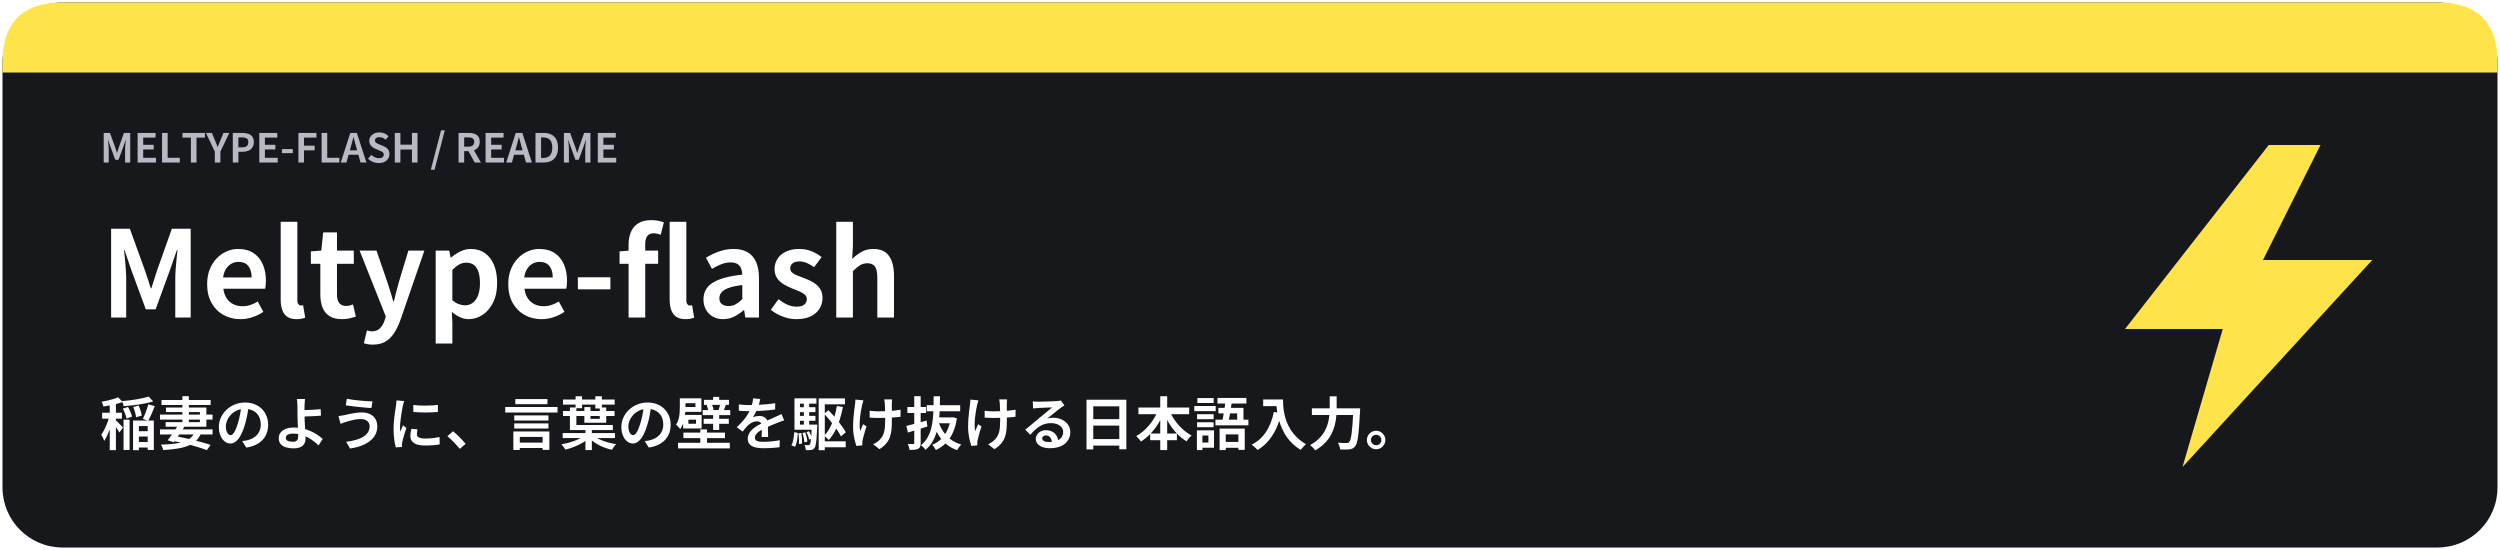
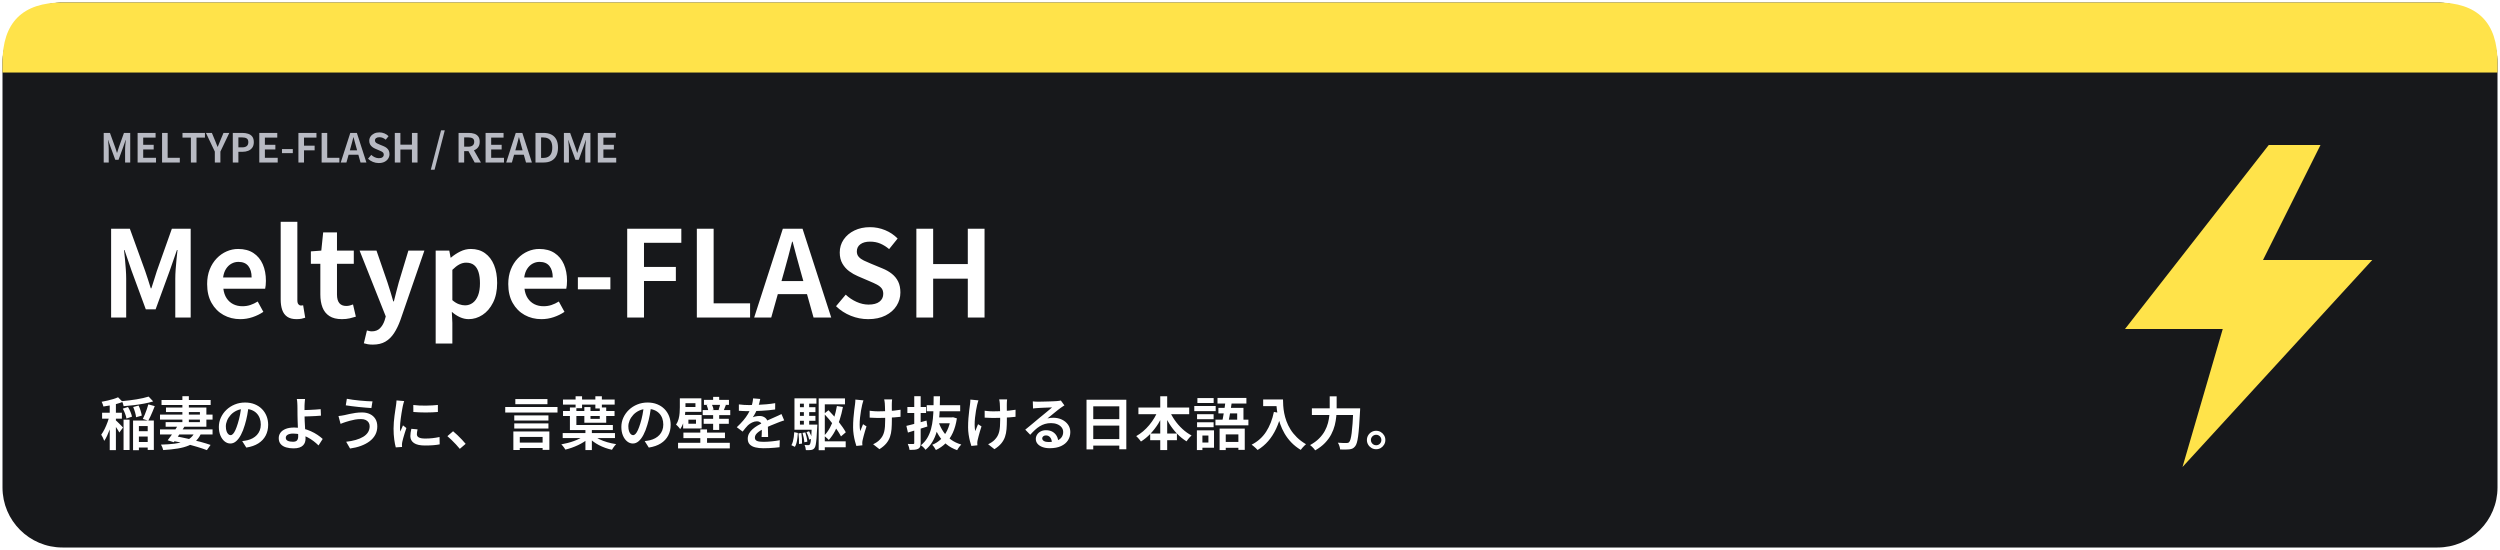
- <svg xmlns="http://www.w3.org/2000/svg" width="1000" height="220" viewBox="0 0 1000 220" role="img" aria-label="Meltype-flash — 稲妻のように、言葉の壁を駆け抜ける日本語入力。">
+ <svg xmlns="http://www.w3.org/2000/svg" width="1000" height="220" viewBox="0 0 1000 220" role="img" aria-label="Meltype-FLASH — 稲妻のように、言葉の壁を駆け抜ける日本語入力。">
  <rect width="100%" height="100%" fill="#fff" />
  <rect x="1" y="1" width="998" height="218" rx="24" fill="#17181b" />
  <path d="M25 1H975Q999 1 999 25V29H1V25Q1 1 25 1Z" fill="#ffe34a" />
  <path fill="#b8bac3" d="M41.482 65.0V53.164H43.98L46.031 58.826Q46.224 59.373 46.406 59.956Q46.588 60.539 46.77 61.114H46.846Q47.04 60.539 47.217 59.956Q47.395 59.373 47.572 58.826L49.581 53.164H52.091V65.0H50.038V59.833Q50.038 59.276 50.086 58.6Q50.135 57.923 50.203 57.236Q50.271 56.55 50.334 56.004H50.258L49.292 58.773L47.415 63.913H46.107L44.214 58.773L43.267 56.004H43.203Q43.27 56.55 43.332 57.236Q43.394 57.923 43.443 58.6Q43.492 59.276 43.492 59.833V65.0ZM55.043 65.0V53.164H62.234V55.037H57.282V57.91H61.473V59.795H57.282V63.115H62.41V65.0ZM64.824 65.0V53.164H67.063V63.115H71.923V65.0ZM76.357 65.0V55.037H72.996V53.164H81.978V55.037H78.605V65.0ZM85.93 65.0V60.638L82.373 53.164H84.753L85.978 56.119Q86.24 56.782 86.492 57.415Q86.743 58.049 87.026 58.735H87.09Q87.372 58.049 87.636 57.415Q87.901 56.782 88.165 56.119L89.395 53.164H91.727L88.158 60.638V65.0ZM93.115 65.0V53.164H96.924Q98.24 53.164 99.278 53.51Q100.317 53.857 100.921 54.661Q101.525 55.465 101.525 56.854Q101.525 58.182 100.923 59.04Q100.321 59.898 99.293 60.312Q98.265 60.727 96.988 60.727H95.354V65.0ZM95.354 58.946H96.826Q98.091 58.946 98.71 58.426Q99.33 57.905 99.33 56.854Q99.33 55.786 98.677 55.371Q98.024 54.956 96.751 54.956H95.354ZM103.715 65.0V53.164H110.906V55.037H105.954V57.91H110.145V59.795H105.954V63.115H111.082V65.0ZM112.788 61.24V59.636H117.122V61.24ZM119.364 65.0V53.164H126.581V55.037H121.603V58.261H125.852V60.13H121.603V65.0ZM128.65 65.0V53.164H130.889V63.115H135.749V65.0ZM136.296 65.0 140.115 53.164H142.743L146.566 65.0H144.209L142.466 58.771Q142.191 57.831 141.935 56.838Q141.679 55.846 141.417 54.885H141.353Q141.114 55.857 140.85 56.844Q140.586 57.831 140.322 58.771L138.57 65.0ZM138.61 61.881V60.14H144.212V61.881ZM151.497 65.22Q150.298 65.22 149.18 64.77Q148.061 64.32 147.208 63.494L148.501 61.953Q149.129 62.55 149.938 62.915Q150.747 63.279 151.544 63.279Q152.506 63.279 153.006 62.887Q153.505 62.495 153.505 61.848Q153.505 61.377 153.272 61.093Q153.04 60.808 152.636 60.599Q152.231 60.39 151.697 60.169L150.107 59.485Q149.518 59.238 148.966 58.832Q148.414 58.427 148.059 57.811Q147.704 57.195 147.704 56.336Q147.704 55.372 148.223 54.608Q148.742 53.845 149.654 53.4Q150.566 52.956 151.742 52.956Q152.787 52.956 153.751 53.352Q154.716 53.748 155.421 54.471L154.287 55.88Q153.722 55.406 153.11 55.145Q152.499 54.884 151.742 54.884Q150.932 54.884 150.457 55.233Q149.982 55.581 149.982 56.19Q149.982 56.632 150.243 56.92Q150.504 57.208 150.926 57.408Q151.348 57.608 151.84 57.812L153.408 58.461Q154.122 58.749 154.658 59.177Q155.195 59.605 155.493 60.208Q155.79 60.811 155.79 61.672Q155.79 62.633 155.279 63.439Q154.767 64.246 153.806 64.733Q152.845 65.22 151.497 65.22ZM157.92 65.0V53.164H160.159V57.875H164.778V53.164H167.01V65.0H164.778V59.818H160.159V65.0ZM172.326 67.897 176.429 52.128H177.913L173.825 67.897ZM183.426 65.0V53.164H187.478Q188.722 53.164 189.719 53.491Q190.716 53.818 191.299 54.596Q191.883 55.374 191.883 56.712Q191.883 58.003 191.299 58.835Q190.716 59.666 189.719 60.061Q188.722 60.456 187.478 60.456H185.666V65.0ZM185.666 58.68H187.258Q188.44 58.68 189.064 58.182Q189.688 57.685 189.688 56.712Q189.688 55.724 189.064 55.34Q188.44 54.956 187.258 54.956H185.666ZM189.863 65.0 187.062 59.874 188.651 58.499 192.372 65.0ZM194.231 65.0V53.164H201.422V55.037H196.47V57.91H200.661V59.795H196.47V63.115H201.598V65.0ZM202.486 65.0 206.305 53.164H208.932L212.756 65.0H210.399L208.656 58.771Q208.381 57.831 208.125 56.838Q207.868 55.846 207.606 54.885H207.542Q207.304 55.857 207.039 56.844Q206.775 57.831 206.512 58.771L204.76 65.0ZM204.8 61.881V60.14H210.401V61.881ZM214.193 65.0V53.164H217.393Q219.212 53.164 220.509 53.808Q221.806 54.453 222.503 55.749Q223.2 57.045 223.2 59.032Q223.2 61.004 222.509 62.336Q221.818 63.667 220.544 64.334Q219.27 65.0 217.513 65.0ZM216.433 63.184H217.243Q218.392 63.184 219.216 62.752Q220.039 62.319 220.472 61.395Q220.906 60.471 220.906 59.032Q220.906 57.578 220.472 56.684Q220.039 55.79 219.216 55.379Q218.392 54.968 217.243 54.968H216.433ZM225.558 65.0V53.164H228.057L230.107 58.826Q230.301 59.373 230.483 59.956Q230.665 60.539 230.847 61.114H230.923Q231.116 60.539 231.294 59.956Q231.471 59.373 231.649 58.826L233.658 53.164H236.168V65.0H234.114V59.833Q234.114 59.276 234.163 58.6Q234.211 57.923 234.279 57.236Q234.348 56.55 234.41 56.004H234.334L233.369 58.773L231.492 63.913H230.183L228.29 58.773L227.343 56.004H227.279Q227.346 56.55 227.409 57.236Q227.471 57.923 227.52 58.6Q227.568 59.276 227.568 59.833V65.0ZM239.119 65.0V53.164H246.311V55.037H241.359V57.91H245.549V59.795H241.359V63.115H246.487V65.0Z" />
-   <path fill="#fff" d="M44.445 127.0V91.491H51.94L58.092 108.478Q58.673 110.119 59.219 111.868Q59.765 113.616 60.311 115.341H60.538Q61.119 113.616 61.652 111.868Q62.184 110.119 62.717 108.478L68.744 91.491H76.274V127.0H70.113V111.5Q70.113 109.829 70.259 107.8Q70.404 105.77 70.609 103.709Q70.814 101.649 71.001 100.013H70.774L67.877 108.32L62.246 123.738H58.32L52.641 108.32L49.8 100.013H49.608Q49.809 101.649 49.996 103.709Q50.183 105.77 50.329 107.8Q50.475 109.829 50.475 111.5V127.0ZM96.128 127.659Q92.403 127.659 89.398 125.988Q86.392 124.317 84.623 121.173Q82.854 118.03 82.854 113.624Q82.854 110.364 83.882 107.777Q84.909 105.19 86.678 103.351Q88.447 101.512 90.669 100.548Q92.891 99.584 95.247 99.584Q98.906 99.584 101.372 101.206Q103.839 102.828 105.102 105.705Q106.365 108.582 106.365 112.326Q106.365 113.267 106.278 114.11Q106.191 114.953 106.06 115.481H89.342Q89.62 117.749 90.653 119.304Q91.685 120.858 93.302 121.674Q94.918 122.49 96.989 122.49Q98.662 122.49 100.133 122.005Q101.605 121.521 103.079 120.604L105.344 124.737Q103.417 126.053 101.032 126.856Q98.647 127.659 96.128 127.659ZM89.237 110.974H100.648Q100.648 108.1 99.341 106.426Q98.033 104.752 95.351 104.752Q93.896 104.752 92.606 105.454Q91.317 106.156 90.421 107.531Q89.525 108.906 89.237 110.974ZM118.623 127.659Q116.276 127.659 114.882 126.69Q113.488 125.721 112.88 123.944Q112.273 122.166 112.273 119.783V88.714H118.942V120.071Q118.942 121.257 119.387 121.734Q119.832 122.212 120.312 122.212Q120.525 122.212 120.717 122.188Q120.909 122.164 121.258 122.116L122.082 127.084Q121.502 127.306 120.657 127.482Q119.812 127.659 118.623 127.659ZM136.77 127.659Q133.652 127.659 131.747 126.416Q129.842 125.174 128.99 122.961Q128.138 120.748 128.138 117.809V105.515H124.349V100.552L128.521 100.242L129.269 92.955H134.794V100.242H141.517V105.515H134.794V117.806Q134.794 120.114 135.732 121.25Q136.67 122.386 138.514 122.386Q139.2 122.386 139.938 122.198Q140.676 122.01 141.208 121.779L142.341 126.664Q141.272 127.013 139.879 127.336Q138.486 127.659 136.77 127.659ZM149.136 137.842Q147.99 137.842 147.144 137.698Q146.298 137.554 145.539 137.314L146.772 132.18Q147.156 132.268 147.662 132.405Q148.168 132.543 148.675 132.543Q150.762 132.543 151.976 131.32Q153.19 130.098 153.829 128.223L154.305 126.567L143.841 100.242H150.599L154.999 112.996Q155.623 114.802 156.175 116.715Q156.728 118.629 157.309 120.552H157.549Q157.999 118.663 158.501 116.75Q159.003 114.837 159.496 112.996L163.351 100.242H169.755L160.163 128.012Q159.051 131.093 157.599 133.296Q156.147 135.498 154.128 136.67Q152.109 137.842 149.136 137.842ZM174.271 137.411V100.242H179.713L180.245 103.054H180.375Q182.073 101.601 184.114 100.592Q186.155 99.584 188.333 99.584Q191.649 99.584 194.01 101.279Q196.37 102.974 197.613 106.01Q198.857 109.047 198.857 113.192Q198.857 117.777 197.227 121.023Q195.597 124.269 193.001 125.964Q190.405 127.659 187.451 127.659Q185.709 127.659 184.002 126.888Q182.295 126.118 180.732 124.734L180.941 129.138V137.411ZM186.029 122.142Q187.707 122.142 189.064 121.163Q190.422 120.184 191.204 118.214Q191.986 116.243 191.986 113.296Q191.986 110.672 191.407 108.834Q190.828 106.997 189.624 106.031Q188.42 105.065 186.449 105.065Q185.051 105.065 183.726 105.776Q182.401 106.486 180.941 107.937V120.057Q182.292 121.233 183.608 121.687Q184.923 122.142 186.029 122.142ZM216.576 127.659Q212.851 127.659 209.846 125.988Q206.84 124.317 205.071 121.173Q203.303 118.03 203.303 113.624Q203.303 110.364 204.33 107.777Q205.357 105.19 207.126 103.351Q208.895 101.512 211.117 100.548Q213.339 99.584 215.695 99.584Q219.354 99.584 221.82 101.206Q224.287 102.828 225.55 105.705Q226.813 108.582 226.813 112.326Q226.813 113.267 226.726 114.11Q226.639 114.953 226.508 115.481H209.79Q210.068 117.749 211.101 119.304Q212.133 120.858 213.75 121.674Q215.366 122.49 217.437 122.49Q219.11 122.49 220.581 122.005Q222.053 121.521 223.527 120.604L225.792 124.737Q223.865 126.053 221.48 126.856Q219.095 127.659 216.576 127.659ZM209.685 110.974H221.096Q221.096 108.1 219.789 106.426Q218.481 104.752 215.799 104.752Q214.344 104.752 213.054 105.454Q211.765 106.156 210.869 107.531Q209.973 108.906 209.685 110.974ZM231.15 115.721V110.909H244.153V115.721ZM251.436 127.0V97.787Q251.436 95.013 252.358 92.813Q253.28 90.614 255.279 89.334Q257.278 88.055 260.528 88.055Q262.075 88.055 263.353 88.323Q264.63 88.592 265.542 88.941L264.283 93.944Q262.921 93.315 261.42 93.315Q259.817 93.315 258.955 94.359Q258.092 95.404 258.092 97.679V127.0ZM247.827 105.515V100.552L251.819 100.242H263.257V105.515ZM274.21 127.659Q271.862 127.659 270.469 126.69Q269.075 125.721 268.467 123.944Q267.859 122.166 267.859 119.783V88.714H274.529V120.071Q274.529 121.257 274.974 121.734Q275.418 122.212 275.898 122.212Q276.112 122.212 276.304 122.188Q276.496 122.164 276.845 122.116L277.668 127.084Q277.089 127.306 276.244 127.482Q275.399 127.659 274.21 127.659ZM289.269 127.659Q286.918 127.659 285.14 126.643Q283.362 125.627 282.371 123.837Q281.381 122.046 281.381 119.751Q281.381 115.457 285.086 113.099Q288.792 110.741 296.918 109.851Q296.875 108.483 296.437 107.374Q295.998 106.265 294.985 105.613Q293.971 104.961 292.236 104.961Q290.314 104.961 288.467 105.704Q286.62 106.446 284.781 107.546L282.385 103.091Q283.932 102.132 285.683 101.347Q287.434 100.562 289.39 100.073Q291.347 99.584 293.446 99.584Q296.839 99.584 299.083 100.921Q301.326 102.258 302.457 104.853Q303.588 107.448 303.588 111.258V127.0H298.146L297.662 124.092H297.449Q295.703 125.607 293.653 126.633Q291.604 127.659 289.269 127.659ZM291.431 122.421Q292.991 122.421 294.281 121.706Q295.571 120.992 296.918 119.68V114.018Q293.5 114.42 291.478 115.17Q289.456 115.919 288.603 116.94Q287.751 117.96 287.751 119.25Q287.751 120.926 288.787 121.673Q289.823 122.421 291.431 122.421ZM318.483 127.659Q315.79 127.659 313.055 126.609Q310.32 125.56 308.327 123.924L311.38 119.679Q313.173 121.058 314.936 121.861Q316.699 122.664 318.648 122.664Q320.737 122.664 321.736 121.811Q322.735 120.958 322.735 119.633Q322.735 118.58 321.915 117.858Q321.094 117.137 319.786 116.574Q318.479 116.01 317.061 115.482Q315.349 114.797 313.682 113.842Q312.015 112.887 310.919 111.386Q309.823 109.886 309.823 107.656Q309.823 105.288 311.031 103.47Q312.239 101.651 314.45 100.617Q316.661 99.584 319.671 99.584Q322.53 99.584 324.785 100.565Q327.04 101.546 328.662 102.837L325.636 106.882Q324.214 105.852 322.791 105.215Q321.369 104.578 319.853 104.578Q317.916 104.578 317.002 105.359Q316.089 106.14 316.089 107.351Q316.089 108.352 316.824 109.005Q317.56 109.659 318.806 110.15Q320.052 110.642 321.471 111.183Q322.833 111.689 324.164 112.324Q325.495 112.959 326.591 113.879Q327.687 114.8 328.344 116.093Q329.001 117.387 329.001 119.259Q329.001 121.583 327.797 123.504Q326.593 125.426 324.265 126.542Q321.936 127.659 318.483 127.659ZM334.499 127.0V88.714H341.169V98.484L340.856 103.57Q342.489 101.993 344.542 100.788Q346.595 99.584 349.34 99.584Q353.645 99.584 355.622 102.395Q357.598 105.206 357.598 110.276V127.0H350.928V111.107Q350.928 107.906 349.982 106.607Q349.036 105.309 346.955 105.309Q345.264 105.309 343.999 106.104Q342.734 106.9 341.169 108.456V127.0Z" />
+   <path fill="#fff" d="M44.445 127.0V91.491H51.94L58.092 108.478Q58.673 110.119 59.219 111.868Q59.765 113.616 60.311 115.341H60.538Q61.119 113.616 61.652 111.868Q62.184 110.119 62.717 108.478L68.744 91.491H76.274V127.0H70.113V111.5Q70.113 109.829 70.259 107.8Q70.404 105.77 70.609 103.709Q70.814 101.649 71.001 100.013H70.774L67.877 108.32L62.246 123.738H58.32L52.641 108.32L49.8 100.013H49.608Q49.809 101.649 49.996 103.709Q50.183 105.77 50.329 107.8Q50.475 109.829 50.475 111.5V127.0ZM96.128 127.659Q92.403 127.659 89.398 125.988Q86.392 124.317 84.623 121.173Q82.854 118.03 82.854 113.624Q82.854 110.364 83.882 107.777Q84.909 105.19 86.678 103.351Q88.447 101.512 90.669 100.548Q92.891 99.584 95.247 99.584Q98.906 99.584 101.372 101.206Q103.839 102.828 105.102 105.705Q106.365 108.582 106.365 112.326Q106.365 113.267 106.278 114.11Q106.191 114.953 106.06 115.481H89.342Q89.62 117.749 90.653 119.304Q91.685 120.858 93.302 121.674Q94.918 122.49 96.989 122.49Q98.662 122.49 100.133 122.005Q101.605 121.521 103.079 120.604L105.344 124.737Q103.417 126.053 101.032 126.856Q98.647 127.659 96.128 127.659ZM89.237 110.974H100.648Q100.648 108.1 99.341 106.426Q98.033 104.752 95.351 104.752Q93.896 104.752 92.606 105.454Q91.317 106.156 90.421 107.531Q89.525 108.906 89.237 110.974ZM118.623 127.659Q116.276 127.659 114.882 126.69Q113.488 125.721 112.88 123.944Q112.273 122.166 112.273 119.783V88.714H118.942V120.071Q118.942 121.257 119.387 121.734Q119.832 122.212 120.312 122.212Q120.525 122.212 120.717 122.188Q120.909 122.164 121.258 122.116L122.082 127.084Q121.502 127.306 120.657 127.482Q119.812 127.659 118.623 127.659ZM136.77 127.659Q133.652 127.659 131.747 126.416Q129.842 125.174 128.99 122.961Q128.138 120.748 128.138 117.809V105.515H124.349V100.552L128.521 100.242L129.269 92.955H134.794V100.242H141.517V105.515H134.794V117.806Q134.794 120.114 135.732 121.25Q136.67 122.386 138.514 122.386Q139.2 122.386 139.938 122.198Q140.676 122.01 141.208 121.779L142.341 126.664Q141.272 127.013 139.879 127.336Q138.486 127.659 136.77 127.659ZM149.136 137.842Q147.99 137.842 147.144 137.698Q146.298 137.554 145.539 137.314L146.772 132.18Q147.156 132.268 147.662 132.405Q148.168 132.543 148.675 132.543Q150.762 132.543 151.976 131.32Q153.19 130.098 153.829 128.223L154.305 126.567L143.841 100.242H150.599L154.999 112.996Q155.623 114.802 156.175 116.715Q156.728 118.629 157.309 120.552H157.549Q157.999 118.663 158.501 116.75Q159.003 114.837 159.496 112.996L163.351 100.242H169.755L160.163 128.012Q159.051 131.093 157.599 133.296Q156.147 135.498 154.128 136.67Q152.109 137.842 149.136 137.842ZM174.271 137.411V100.242H179.713L180.245 103.054H180.375Q182.073 101.601 184.114 100.592Q186.155 99.584 188.333 99.584Q191.649 99.584 194.01 101.279Q196.37 102.974 197.613 106.01Q198.857 109.047 198.857 113.192Q198.857 117.777 197.227 121.023Q195.597 124.269 193.001 125.964Q190.405 127.659 187.451 127.659Q185.709 127.659 184.002 126.888Q182.295 126.118 180.732 124.734L180.941 129.138V137.411ZM186.029 122.142Q187.707 122.142 189.064 121.163Q190.422 120.184 191.204 118.214Q191.986 116.243 191.986 113.296Q191.986 110.672 191.407 108.834Q190.828 106.997 189.624 106.031Q188.42 105.065 186.449 105.065Q185.051 105.065 183.726 105.776Q182.401 106.486 180.941 107.937V120.057Q182.292 121.233 183.608 121.687Q184.923 122.142 186.029 122.142ZM216.576 127.659Q212.851 127.659 209.846 125.988Q206.84 124.317 205.071 121.173Q203.303 118.03 203.303 113.624Q203.303 110.364 204.33 107.777Q205.357 105.19 207.126 103.351Q208.895 101.512 211.117 100.548Q213.339 99.584 215.695 99.584Q219.354 99.584 221.82 101.206Q224.287 102.828 225.55 105.705Q226.813 108.582 226.813 112.326Q226.813 113.267 226.726 114.11Q226.639 114.953 226.508 115.481H209.79Q210.068 117.749 211.101 119.304Q212.133 120.858 213.75 121.674Q215.366 122.49 217.437 122.49Q219.11 122.49 220.581 122.005Q222.053 121.521 223.527 120.604L225.792 124.737Q223.865 126.053 221.48 126.856Q219.095 127.659 216.576 127.659ZM209.685 110.974H221.096Q221.096 108.1 219.789 106.426Q218.481 104.752 215.799 104.752Q214.344 104.752 213.054 105.454Q211.765 106.156 210.869 107.531Q209.973 108.906 209.685 110.974ZM231.15 115.721V110.909H244.153V115.721ZM250.879 127.0V91.491H272.531V97.112H257.597V106.784H270.343V112.391H257.597V127.0ZM278.736 127.0V91.491H285.454V121.344H300.034V127.0ZM301.674 127.0 313.132 91.491H321.015L332.485 127.0H325.415L320.185 108.312Q319.36 105.492 318.591 102.515Q317.823 99.537 317.037 96.656H316.845Q316.128 99.572 315.336 102.532Q314.543 105.492 313.752 108.312L308.496 127.0ZM308.616 117.644V112.419H325.421V117.644ZM347.278 127.659Q343.681 127.659 340.325 126.31Q336.969 124.961 334.409 122.483L338.289 117.86Q340.174 119.65 342.601 120.744Q345.028 121.837 347.417 121.837Q350.305 121.837 351.803 120.661Q353.301 119.484 353.301 117.543Q353.301 116.13 352.604 115.278Q351.907 114.425 350.694 113.798Q349.48 113.171 347.878 112.508L343.107 110.456Q341.34 109.714 339.684 108.497Q338.028 107.28 336.963 105.433Q335.898 103.586 335.898 101.007Q335.898 98.115 337.455 95.825Q339.012 93.536 341.749 92.201Q344.485 90.867 348.013 90.867Q351.147 90.867 354.04 92.056Q356.934 93.245 359.049 95.412L355.648 99.64Q353.951 98.217 352.117 97.435Q350.284 96.653 348.013 96.653Q345.583 96.653 344.158 97.698Q342.734 98.744 342.734 100.571Q342.734 101.896 343.515 102.759Q344.297 103.623 345.563 104.223Q346.829 104.824 348.307 105.435L353.009 107.382Q355.151 108.246 356.761 109.531Q358.372 110.816 359.265 112.624Q360.157 114.432 360.157 117.016Q360.157 119.9 358.622 122.318Q357.087 124.737 354.204 126.198Q351.321 127.659 347.278 127.659ZM366.545 127.0V91.491H373.263V105.624H387.121V91.491H393.818V127.0H387.121V111.454H373.263V127.0Z" />
  <path fill="#fff" d="M49.424 167.879H51.825V179.998H49.424ZM54.416 172.485H60.067V174.626H54.416ZM54.516 176.787H60.167V179.011H54.516ZM59.453 158.633 61.283 160.567Q59.647 161.067 57.654 161.439Q55.662 161.811 53.554 162.067Q51.447 162.322 49.456 162.469Q49.4 162.054 49.194 161.459Q48.988 160.864 48.786 160.466Q50.208 160.332 51.689 160.152Q53.169 159.972 54.589 159.741Q56.009 159.51 57.249 159.224Q58.489 158.939 59.453 158.633ZM49.122 163.45 51.204 162.793Q51.752 163.677 52.191 164.76Q52.63 165.843 52.804 166.659L50.58 167.412Q50.463 166.59 50.046 165.474Q49.63 164.358 49.122 163.45ZM53.279 162.806 55.441 162.211Q55.901 163.148 56.246 164.274Q56.591 165.399 56.722 166.238L54.431 166.899Q54.356 166.061 54.025 164.91Q53.693 163.759 53.279 162.806ZM59.333 161.743 61.901 162.449Q61.502 163.481 61.06 164.546Q60.618 165.61 60.17 166.57Q59.723 167.53 59.304 168.268L57.134 167.579Q57.53 166.791 57.939 165.786Q58.349 164.781 58.721 163.719Q59.092 162.657 59.333 161.743ZM53.223 168.204H61.533V179.968H59.082V170.428H55.558V180.083H53.223ZM43.89 160.637H46.358V180.046H43.89ZM40.842 165.103H48.753V167.471H40.842ZM43.874 166.066 45.387 166.678Q45.104 167.884 44.717 169.222Q44.33 170.56 43.848 171.872Q43.366 173.184 42.824 174.337Q42.283 175.49 41.697 176.349Q41.522 175.783 41.156 175.075Q40.789 174.367 40.491 173.875Q41.194 172.932 41.853 171.593Q42.512 170.255 43.042 168.789Q43.572 167.324 43.874 166.066ZM47.22 158.908 49.078 160.758Q47.987 161.199 46.676 161.556Q45.365 161.912 44.009 162.171Q42.654 162.431 41.372 162.604Q41.299 162.206 41.077 161.645Q40.854 161.083 40.652 160.708Q41.838 160.495 43.051 160.219Q44.264 159.943 45.352 159.609Q46.441 159.276 47.22 158.908ZM46.3 168.117Q46.507 168.291 46.917 168.679Q47.327 169.067 47.794 169.537Q48.262 170.007 48.649 170.41Q49.036 170.812 49.203 171.009L47.736 173.01Q47.546 172.634 47.215 172.108Q46.884 171.582 46.51 171.012Q46.135 170.442 45.782 169.939Q45.428 169.437 45.175 169.123ZM64 165.852H85.023V167.836H64ZM64.611 159.988H84.258V161.989H64.611ZM72.952 158.487H75.543V169.81H72.952ZM66.392 163.006H82.552V170.688H66.254V168.864H79.961V164.83H66.392ZM64 171.747H85.023V173.799H64ZM71.404 169.812 73.905 170.469Q73.226 171.544 72.447 172.713Q71.668 173.882 70.913 174.965Q70.159 176.048 69.513 176.889L67.064 176.117Q67.727 175.283 68.495 174.199Q69.262 173.116 70.03 171.97Q70.798 170.824 71.404 169.812ZM78.166 172.359 80.661 172.835Q79.887 174.808 78.618 176.11Q77.349 177.412 75.485 178.205Q73.622 178.998 71.096 179.409Q68.57 179.82 65.283 180.027Q65.154 179.455 64.907 178.858Q64.659 178.26 64.394 177.849Q67.398 177.765 69.691 177.488Q71.984 177.212 73.645 176.61Q75.306 176.008 76.424 174.977Q77.542 173.946 78.166 172.359ZM68.482 176.238 69.761 174.402Q72.417 174.866 75.09 175.473Q77.763 176.079 80.14 176.725Q82.517 177.371 84.234 177.974L82.752 180.05Q81.085 179.414 78.805 178.729Q76.524 178.044 73.891 177.405Q71.258 176.765 68.482 176.238ZM99.512 162.243Q99.272 164.01 98.91 165.979Q98.548 167.947 97.932 169.964Q97.252 172.289 96.367 173.954Q95.482 175.619 94.425 176.512Q93.369 177.405 92.145 177.405Q90.902 177.405 89.852 176.559Q88.803 175.713 88.172 174.213Q87.542 172.712 87.542 170.783Q87.542 168.811 88.345 167.049Q89.148 165.287 90.575 163.929Q92.003 162.57 93.915 161.79Q95.826 161.01 98.038 161.01Q100.163 161.01 101.86 161.693Q103.556 162.375 104.765 163.593Q105.974 164.811 106.619 166.432Q107.264 168.052 107.264 169.913Q107.264 172.328 106.273 174.224Q105.282 176.12 103.339 177.353Q101.397 178.586 98.521 179.029L96.879 176.438Q97.533 176.365 98.039 176.274Q98.545 176.183 99.006 176.081Q100.11 175.817 101.074 175.295Q102.037 174.774 102.767 173.99Q103.496 173.207 103.907 172.157Q104.319 171.108 104.319 169.817Q104.319 168.457 103.901 167.316Q103.484 166.175 102.67 165.33Q101.856 164.485 100.68 164.02Q99.504 163.555 97.988 163.555Q96.149 163.555 94.725 164.213Q93.3 164.871 92.321 165.925Q91.342 166.98 90.84 168.195Q90.337 169.411 90.337 170.509Q90.337 171.701 90.62 172.493Q90.903 173.286 91.331 173.675Q91.76 174.064 92.224 174.064Q92.722 174.064 93.204 173.566Q93.685 173.068 94.163 172.027Q94.64 170.986 95.13 169.38Q95.653 167.734 96.015 165.852Q96.376 163.971 96.537 162.166ZM122.016 159.613Q121.977 159.924 121.934 160.38Q121.891 160.837 121.86 161.325Q121.828 161.813 121.812 162.249Q121.795 163.068 121.803 164.056Q121.812 165.044 121.812 166.057Q121.812 167.011 121.874 168.307Q121.937 169.603 122.016 170.973Q122.096 172.343 122.158 173.525Q122.221 174.708 122.221 175.44Q122.221 176.2 121.991 176.899Q121.761 177.598 121.221 178.151Q120.681 178.703 119.75 179.025Q118.819 179.347 117.418 179.347Q115.783 179.347 114.436 178.95Q113.089 178.553 112.293 177.649Q111.497 176.745 111.497 175.237Q111.497 174.046 112.179 173.093Q112.862 172.141 114.243 171.575Q115.625 171.01 117.704 171.01Q119.498 171.01 121.171 171.412Q122.844 171.813 124.318 172.476Q125.792 173.138 127 173.951Q128.208 174.763 129.082 175.578L127.411 178.175Q126.56 177.318 125.464 176.478Q124.367 175.637 123.069 174.944Q121.772 174.252 120.318 173.84Q118.864 173.428 117.314 173.428Q115.901 173.428 115.108 173.874Q114.315 174.321 114.315 175.104Q114.315 175.962 115.118 176.332Q115.921 176.702 117.186 176.702Q118.312 176.702 118.794 176.176Q119.276 175.651 119.276 174.492Q119.276 173.892 119.23 172.823Q119.184 171.753 119.138 170.498Q119.092 169.242 119.046 168.063Q119 166.883 119 166.057Q119 165.363 118.991 164.68Q118.983 163.996 118.983 163.364Q118.983 162.732 118.966 162.249Q118.95 161.69 118.918 161.193Q118.887 160.697 118.847 160.291Q118.808 159.884 118.728 159.613ZM120.328 164.038Q120.845 164.038 121.788 164.024Q122.731 164.009 123.864 163.96Q124.997 163.911 126.155 163.835Q127.313 163.76 128.277 163.662L128.383 166.259Q127.42 166.351 126.248 166.415Q125.076 166.479 123.935 166.52Q122.794 166.56 121.839 166.587Q120.885 166.613 120.345 166.613ZM147.864 170.459Q147.864 169.664 147.466 169.026Q147.068 168.389 146.303 168.006Q145.538 167.623 144.434 167.623Q143.164 167.623 142.01 167.83Q140.856 168.037 139.933 168.305Q139.011 168.572 138.412 168.752Q137.904 168.897 137.303 169.126Q136.701 169.356 136.223 169.544L135.39 166.417Q135.965 166.371 136.632 166.257Q137.299 166.143 137.849 166.034Q138.698 165.834 139.795 165.591Q140.893 165.348 142.178 165.163Q143.463 164.978 144.801 164.978Q146.6 164.978 147.976 165.637Q149.352 166.296 150.134 167.542Q150.916 168.787 150.916 170.566Q150.916 172.418 150.115 173.906Q149.314 175.394 147.849 176.504Q146.384 177.614 144.39 178.347Q142.395 179.081 140.025 179.409L138.465 176.704Q140.595 176.461 142.33 175.962Q144.064 175.463 145.303 174.706Q146.542 173.948 147.203 172.891Q147.864 171.834 147.864 170.459ZM138.734 159.509Q139.731 159.716 141.109 159.903Q142.488 160.09 143.964 160.232Q145.439 160.373 146.766 160.456Q148.092 160.54 148.991 160.546L148.559 163.227Q147.562 163.158 146.216 163.046Q144.87 162.934 143.423 162.785Q141.977 162.635 140.644 162.463Q139.312 162.29 138.312 162.129ZM165.322 161.993Q166.367 162.137 167.679 162.201Q168.992 162.265 170.361 162.248Q171.731 162.232 172.985 162.156Q174.24 162.081 175.155 161.976V164.787Q174.123 164.879 172.86 164.936Q171.597 164.994 170.27 164.994Q168.942 164.994 167.668 164.936Q166.394 164.879 165.338 164.787ZM167.027 171.751Q166.893 172.335 166.823 172.79Q166.752 173.245 166.752 173.711Q166.752 174.092 166.93 174.412Q167.108 174.732 167.496 174.953Q167.884 175.174 168.514 175.296Q169.144 175.418 170.066 175.418Q171.613 175.418 172.975 175.268Q174.336 175.119 175.818 174.803L175.874 177.746Q174.773 177.96 173.335 178.081Q171.898 178.202 169.964 178.202Q167.008 178.202 165.575 177.208Q164.141 176.213 164.141 174.474Q164.141 173.814 164.241 173.102Q164.341 172.391 164.536 171.525ZM161.668 160.426Q161.589 160.647 161.476 161.042Q161.364 161.436 161.268 161.817Q161.172 162.198 161.126 162.405Q161.031 162.899 160.884 163.683Q160.736 164.466 160.587 165.421Q160.437 166.375 160.306 167.366Q160.174 168.357 160.088 169.272Q160.003 170.187 160.003 170.894Q160.003 171.294 160.025 171.751Q160.047 172.208 160.108 172.631Q160.288 172.221 160.475 171.799Q160.663 171.378 160.85 170.954Q161.038 170.531 161.194 170.145L162.551 171.214Q162.231 172.148 161.895 173.215Q161.558 174.281 161.295 175.233Q161.033 176.184 160.908 176.783Q160.862 177.03 160.819 177.353Q160.776 177.676 160.782 177.856Q160.789 178.033 160.795 178.292Q160.801 178.551 160.824 178.783L158.313 178.952Q157.968 177.764 157.696 175.783Q157.424 173.801 157.424 171.461Q157.424 170.169 157.534 168.841Q157.644 167.514 157.806 166.274Q157.968 165.034 158.127 164.019Q158.286 163.005 158.384 162.33Q158.447 161.857 158.52 161.274Q158.593 160.691 158.61 160.167ZM183.926 179.539Q183.227 178.673 182.372 177.764Q181.517 176.854 180.642 175.998Q179.766 175.142 178.955 174.464L181.231 172.495Q182.049 173.162 182.987 174.06Q183.926 174.958 184.793 175.881Q185.66 176.804 186.26 177.537ZM206.779 177.036H218.417V179.187H206.779ZM205.705 169.35H219.376V171.424H205.705ZM205.705 166.148H219.376V168.215H205.705ZM202.092 162.805H223.002V165.023H202.092ZM206.131 159.619H218.979V161.687H206.131ZM205.344 172.595H219.746V179.941H217.044V174.779H207.912V180.01H205.344ZM225.19 159.82H245.866V161.828H225.19ZM225.207 164.39H245.816V166.398H225.207ZM230.238 158.493H232.823V163.287H230.238ZM238.146 158.493H240.747V163.379H238.146ZM225.08 173.236H245.989V175.237H225.08ZM234.169 171.626H236.743V180.027H234.169ZM233.533 174.38 235.47 175.313Q234.642 176.074 233.561 176.765Q232.481 177.455 231.242 178.042Q230.003 178.629 228.704 179.089Q227.406 179.549 226.153 179.844Q225.974 179.535 225.693 179.14Q225.413 178.745 225.107 178.369Q224.802 177.994 224.526 177.741Q225.768 177.519 227.058 177.188Q228.349 176.857 229.556 176.419Q230.764 175.98 231.791 175.463Q232.818 174.946 233.533 174.38ZM237.414 174.16Q238.343 175.013 239.783 175.707Q241.223 176.401 242.953 176.896Q244.682 177.39 246.464 177.654Q246.178 177.923 245.861 178.327Q245.544 178.73 245.258 179.151Q244.972 179.571 244.786 179.913Q243.425 179.618 242.104 179.147Q240.782 178.677 239.559 178.037Q238.337 177.397 237.293 176.617Q236.25 175.837 235.451 174.936ZM227.965 162.973H230.55V170.008H245.147V172.015H227.965ZM233.739 162.82H236.196V167.547H239.911V162.987H242.485V169.081H233.739ZM260.512 162.243Q260.272 164.01 259.91 165.979Q259.548 167.947 258.932 169.964Q258.252 172.289 257.367 173.954Q256.482 175.619 255.425 176.512Q254.369 177.405 253.145 177.405Q251.902 177.405 250.852 176.559Q249.803 175.713 249.172 174.213Q248.542 172.712 248.542 170.783Q248.542 168.811 249.345 167.049Q250.148 165.287 251.575 163.929Q253.003 162.57 254.915 161.79Q256.826 161.01 259.038 161.01Q261.163 161.01 262.86 161.693Q264.556 162.375 265.765 163.593Q266.974 164.811 267.619 166.432Q268.264 168.052 268.264 169.913Q268.264 172.328 267.273 174.224Q266.282 176.12 264.339 177.353Q262.397 178.586 259.521 179.029L257.879 176.438Q258.533 176.365 259.039 176.274Q259.545 176.183 260.006 176.081Q261.11 175.817 262.074 175.295Q263.037 174.774 263.767 173.99Q264.496 173.207 264.907 172.157Q265.319 171.108 265.319 169.817Q265.319 168.457 264.901 167.316Q264.484 166.175 263.67 165.33Q262.856 164.485 261.68 164.02Q260.504 163.555 258.988 163.555Q257.149 163.555 255.725 164.213Q254.3 164.871 253.321 165.925Q252.342 166.98 251.84 168.195Q251.337 169.411 251.337 170.509Q251.337 171.701 251.62 172.493Q251.903 173.286 252.331 173.675Q252.76 174.064 253.224 174.064Q253.722 174.064 254.204 173.566Q254.685 173.068 255.163 172.027Q255.64 170.986 256.13 169.38Q256.653 167.734 257.015 165.852Q257.376 163.971 257.537 162.166ZM281.586 159.954H291.581V161.944H281.586ZM281.47 167.525H291.521V169.51H281.47ZM281.079 164.022H292.102V166.057H281.079ZM282.668 162.062 284.686 161.668Q284.948 162.178 285.169 162.807Q285.389 163.436 285.448 163.881L283.341 164.328Q283.278 163.879 283.083 163.233Q282.887 162.587 282.668 162.062ZM273.253 166.294H275.361V170.849H273.253ZM285.255 165.011H287.673V171.986H285.255ZM271.934 159.328H274.185V162.952Q274.185 164.217 274.017 165.78Q273.849 167.343 273.397 168.878Q272.946 170.413 272.07 171.644Q271.924 171.392 271.612 171.033Q271.3 170.674 270.975 170.335Q270.649 169.996 270.424 169.85Q271.12 168.821 271.44 167.6Q271.76 166.379 271.847 165.167Q271.934 163.954 271.934 162.919ZM288.103 161.659 290.346 161.989Q290.081 162.652 289.861 163.228Q289.641 163.803 289.452 164.262L287.431 163.938Q287.596 163.446 287.796 162.799Q287.997 162.151 288.103 161.659ZM273.131 159.328H280.546V164.759H273.131V162.802H278.178V161.279H273.131ZM273.253 165.977H280.65V171.398H273.253V169.491H278.399V167.878H273.253ZM271.221 177.108H291.922V179.359H271.221ZM273.365 173.033H289.988V175.24H273.365ZM280.125 171.75H282.816V178.443H280.125ZM285.255 158.754H287.673V161.401H285.255ZM304.099 159.583Q303.972 160.229 303.726 161.206Q303.481 162.183 302.994 163.415Q302.627 164.29 302.135 165.227Q301.643 166.165 301.119 166.902Q301.444 166.739 301.921 166.621Q302.398 166.503 302.907 166.446Q303.416 166.388 303.813 166.388Q305.239 166.388 306.193 167.208Q307.147 168.028 307.147 169.614Q307.147 170.078 307.156 170.743Q307.164 171.408 307.184 172.137Q307.204 172.866 307.224 173.565Q307.243 174.265 307.243 174.81H304.627Q304.667 174.405 304.687 173.855Q304.706 173.306 304.718 172.694Q304.729 172.082 304.735 171.511Q304.74 170.941 304.74 170.477Q304.733 169.391 304.148 168.956Q303.562 168.522 302.815 168.522Q301.839 168.522 300.847 168.997Q299.855 169.472 299.168 170.127Q298.668 170.63 298.157 171.253Q297.646 171.876 297.054 172.637L294.713 170.887Q296.22 169.48 297.319 168.179Q298.418 166.878 299.169 165.619Q299.92 164.361 300.386 163.137Q300.733 162.205 300.958 161.214Q301.183 160.223 301.229 159.347ZM295.548 161.761Q296.447 161.893 297.579 161.959Q298.711 162.025 299.574 162.025Q301.094 162.025 302.897 161.953Q304.701 161.88 306.557 161.716Q308.413 161.552 310.078 161.259L310.061 163.796Q308.848 163.97 307.44 164.1Q306.032 164.229 304.582 164.31Q303.131 164.39 301.804 164.425Q300.478 164.459 299.428 164.459Q298.955 164.459 298.287 164.448Q297.62 164.436 296.906 164.394Q296.192 164.351 295.548 164.311ZM313.676 168.156Q313.33 168.258 312.853 168.422Q312.376 168.586 311.899 168.762Q311.422 168.937 311.042 169.096Q309.914 169.535 308.397 170.161Q306.879 170.788 305.261 171.624Q304.202 172.168 303.467 172.709Q302.732 173.251 302.342 173.817Q301.951 174.383 301.951 175.049Q301.951 175.556 302.173 175.879Q302.396 176.201 302.833 176.388Q303.271 176.574 303.915 176.651Q304.559 176.729 305.402 176.729Q306.854 176.729 308.624 176.555Q310.393 176.382 311.911 176.085L311.821 178.889Q311.056 178.987 309.936 179.088Q308.817 179.188 307.618 179.242Q306.419 179.297 305.333 179.297Q303.56 179.297 302.151 178.955Q300.741 178.614 299.92 177.785Q299.1 176.956 299.1 175.495Q299.1 174.315 299.639 173.364Q300.178 172.413 301.061 171.644Q301.944 170.875 303 170.242Q304.057 169.608 305.085 169.096Q306.162 168.531 307.033 168.137Q307.903 167.743 308.665 167.417Q309.427 167.092 310.122 166.767Q310.773 166.483 311.374 166.207Q311.976 165.93 312.591 165.619ZM328.605 176.531H338.28V178.906H328.605ZM329.63 165.491 331.393 164.095Q332.401 165.118 333.414 166.269Q334.426 167.419 335.358 168.593Q336.289 169.767 337.054 170.878Q337.818 171.99 338.32 172.912L336.391 174.56Q335.916 173.609 335.173 172.469Q334.43 171.329 333.515 170.102Q332.6 168.875 331.599 167.691Q330.599 166.508 329.63 165.491ZM327.47 159.372H337.995V161.74H329.921V180.083H327.47ZM334.762 162.403 337.169 162.791Q336.659 165.477 335.869 167.926Q335.079 170.376 333.994 172.42Q332.908 174.464 331.517 175.987Q331.338 175.774 330.981 175.449Q330.624 175.123 330.251 174.806Q329.877 174.489 329.602 174.31Q330.949 172.979 331.951 171.136Q332.953 169.293 333.65 167.061Q334.347 164.83 334.762 162.403ZM319.045 162.878H326.176V164.862H319.045ZM319.045 166.334H326.176V168.319H319.045ZM317.787 169.853H326.107V171.888H317.787ZM321.55 160.588H323.668V170.963H321.55ZM322.596 172.855 323.642 172.492Q324.021 173.182 324.345 173.999Q324.668 174.817 324.798 175.415L323.683 175.847Q323.566 175.237 323.256 174.394Q322.946 173.551 322.596 172.855ZM321.005 173.159 322.13 172.954Q322.427 173.821 322.652 174.865Q322.878 175.908 322.936 176.661L321.732 176.912Q321.69 176.159 321.484 175.104Q321.279 174.049 321.005 173.159ZM319.378 173.33 320.543 173.205Q320.706 174.211 320.777 175.392Q320.848 176.573 320.815 177.441L319.587 177.606Q319.644 176.732 319.581 175.546Q319.518 174.359 319.378 173.33ZM317.693 172.871 319.148 173.186Q319.085 174.192 318.958 175.232Q318.832 176.272 318.596 177.174Q318.359 178.076 317.956 178.741L316.553 178.079Q316.934 177.454 317.159 176.606Q317.383 175.759 317.515 174.789Q317.647 173.82 317.693 172.871ZM317.787 159.345H326.571V161.462H319.978V170.796H317.787ZM324.737 169.853H326.928Q326.928 169.853 326.92 170.198Q326.911 170.542 326.888 170.757Q326.761 173.545 326.616 175.278Q326.472 177.012 326.285 177.929Q326.098 178.847 325.799 179.209Q325.502 179.589 325.179 179.756Q324.856 179.923 324.432 179.99Q324.076 180.046 323.525 180.056Q322.974 180.067 322.347 180.037Q322.324 179.566 322.178 178.982Q322.032 178.397 321.806 177.986Q322.299 178.038 322.689 178.053Q323.08 178.068 323.3 178.068Q323.503 178.068 323.65 178.008Q323.798 177.949 323.923 177.788Q324.109 177.551 324.252 176.772Q324.394 175.993 324.521 174.418Q324.649 172.843 324.737 170.225ZM356.846 159.761Q356.789 160.128 356.77 160.521Q356.75 160.914 356.733 161.305Q356.716 161.612 356.72 162.253Q356.723 162.895 356.729 163.702Q356.735 164.51 356.738 165.335Q356.742 166.161 356.745 166.861Q356.748 167.561 356.748 167.962Q356.748 169.994 356.613 171.664Q356.479 173.334 355.994 174.747Q355.509 176.159 354.506 177.37Q353.502 178.581 351.77 179.673L349.246 177.693Q349.893 177.415 350.646 176.919Q351.399 176.423 351.867 175.908Q352.563 175.204 352.995 174.427Q353.428 173.649 353.664 172.703Q353.901 171.757 353.985 170.591Q354.07 169.425 354.07 167.946Q354.07 167.319 354.063 166.387Q354.057 165.455 354.031 164.457Q354.005 163.459 353.982 162.617Q353.959 161.775 353.919 161.311Q353.896 160.893 353.813 160.462Q353.731 160.031 353.668 159.761ZM347.867 164.291Q348.421 164.36 348.999 164.421Q349.578 164.482 350.178 164.508Q350.779 164.534 351.383 164.534Q352.857 164.534 354.476 164.465Q356.094 164.396 357.597 164.249Q359.1 164.101 360.223 163.896L360.206 166.723Q359.129 166.853 357.668 166.955Q356.207 167.058 354.599 167.118Q352.99 167.179 351.444 167.179Q350.946 167.179 350.32 167.156Q349.694 167.133 349.066 167.107Q348.437 167.081 347.867 167.051ZM345.374 160.143Q345.245 160.55 345.092 161.075Q344.94 161.599 344.854 161.964Q344.626 162.955 344.392 164.297Q344.157 165.638 344.006 167.097Q343.854 168.555 343.858 169.95Q343.861 171.345 344.098 172.466Q344.334 171.906 344.636 171.125Q344.937 170.344 345.222 169.68L346.601 170.556Q346.277 171.504 345.973 172.543Q345.669 173.582 345.429 174.508Q345.19 175.434 345.042 176.084Q344.979 176.347 344.939 176.675Q344.9 177.003 344.906 177.193Q344.912 177.371 344.927 177.632Q344.942 177.893 344.965 178.125L342.539 178.373Q342.298 177.677 341.984 176.47Q341.669 175.262 341.452 173.811Q341.234 172.359 341.234 170.943Q341.234 169.047 341.372 167.305Q341.509 165.563 341.692 164.123Q341.875 162.682 342.007 161.749Q342.086 161.277 342.109 160.761Q342.132 160.246 342.149 159.828ZM370.696 162.09H384.073V164.508H370.696ZM374.484 166.969H380.927V169.303H374.019ZM380.297 166.969H380.752L381.19 166.889L382.755 167.34Q382.25 170.673 381.115 173.132Q379.98 175.592 378.282 177.282Q376.584 178.972 374.357 180.01Q374.122 179.545 373.695 178.914Q373.268 178.283 372.886 177.918Q374.844 177.148 376.357 175.686Q377.871 174.223 378.888 172.126Q379.905 170.028 380.297 167.386ZM375.468 168.878Q376.19 171.006 377.417 172.789Q378.643 174.573 380.421 175.865Q382.199 177.157 384.522 177.816Q384.246 178.085 383.921 178.48Q383.595 178.876 383.315 179.296Q383.034 179.716 382.848 180.065Q380.392 179.203 378.561 177.69Q376.73 176.177 375.45 174.083Q374.17 171.988 373.332 169.396ZM362.551 170.35Q363.584 170.111 364.903 169.769Q366.222 169.427 367.688 169.029Q369.153 168.631 370.616 168.226L370.954 170.608Q368.956 171.244 366.91 171.871Q364.865 172.499 363.17 173.024ZM362.952 162.787H370.424V165.205H362.952ZM365.7 158.47H368.268V177.166Q368.268 178.126 368.06 178.661Q367.852 179.197 367.28 179.512Q366.725 179.797 365.887 179.887Q365.049 179.977 363.835 179.971Q363.778 179.472 363.561 178.779Q363.344 178.087 363.109 177.576Q363.782 177.599 364.411 177.607Q365.039 177.615 365.263 177.609Q365.51 177.592 365.605 177.5Q365.7 177.408 365.7 177.172ZM373.459 158.499H376Q375.977 160.986 375.904 163.45Q375.832 165.915 375.553 168.263Q375.274 170.611 374.664 172.747Q374.055 174.883 372.972 176.702Q371.889 178.522 370.2 179.929Q369.907 179.47 369.373 178.941Q368.839 178.412 368.351 178.11Q369.917 176.855 370.9 175.201Q371.883 173.546 372.406 171.608Q372.929 169.67 373.147 167.515Q373.364 165.36 373.403 163.08Q373.442 160.8 373.459 158.499ZM402.846 159.761Q402.789 160.128 402.77 160.521Q402.75 160.914 402.733 161.305Q402.716 161.612 402.72 162.253Q402.723 162.895 402.729 163.702Q402.735 164.51 402.738 165.335Q402.742 166.161 402.745 166.861Q402.748 167.561 402.748 167.962Q402.748 169.994 402.613 171.664Q402.479 173.334 401.994 174.747Q401.509 176.159 400.506 177.37Q399.502 178.581 397.77 179.673L395.246 177.693Q395.893 177.415 396.646 176.919Q397.399 176.423 397.867 175.908Q398.563 175.204 398.995 174.427Q399.428 173.649 399.664 172.703Q399.901 171.757 399.985 170.591Q400.07 169.425 400.07 167.946Q400.07 167.319 400.063 166.387Q400.057 165.455 400.031 164.457Q400.005 163.459 399.982 162.617Q399.959 161.775 399.919 161.311Q399.896 160.893 399.813 160.462Q399.731 160.031 399.668 159.761ZM393.867 164.291Q394.421 164.36 394.999 164.421Q395.578 164.482 396.178 164.508Q396.779 164.534 397.383 164.534Q398.857 164.534 400.476 164.465Q402.094 164.396 403.597 164.249Q405.1 164.101 406.223 163.896L406.206 166.723Q405.129 166.853 403.668 166.955Q402.207 167.058 400.599 167.118Q398.99 167.179 397.444 167.179Q396.946 167.179 396.32 167.156Q395.694 167.133 395.066 167.107Q394.437 167.081 393.867 167.051ZM391.374 160.143Q391.245 160.55 391.092 161.075Q390.94 161.599 390.854 161.964Q390.626 162.955 390.392 164.297Q390.157 165.638 390.006 167.097Q389.854 168.555 389.858 169.95Q389.861 171.345 390.098 172.466Q390.334 171.906 390.636 171.125Q390.937 170.344 391.222 169.68L392.601 170.556Q392.277 171.504 391.973 172.543Q391.669 173.582 391.429 174.508Q391.19 175.434 391.042 176.084Q390.979 176.347 390.939 176.675Q390.9 177.003 390.906 177.193Q390.912 177.371 390.927 177.632Q390.942 177.893 390.965 178.125L388.539 178.373Q388.298 177.677 387.984 176.47Q387.669 175.262 387.452 173.811Q387.234 172.359 387.234 170.943Q387.234 169.047 387.372 167.305Q387.509 165.563 387.692 164.123Q387.875 162.682 388.007 161.749Q388.086 161.277 388.109 160.761Q388.132 160.246 388.149 159.828ZM413.121 160.557Q413.587 160.613 414.129 160.641Q414.671 160.669 415.144 160.669Q415.506 160.669 416.254 160.655Q417.002 160.64 417.941 160.619Q418.88 160.598 419.816 160.569Q420.752 160.54 421.505 160.502Q422.258 160.464 422.653 160.441Q423.342 160.379 423.735 160.322Q424.129 160.266 424.34 160.203L425.768 162.158Q425.387 162.403 424.99 162.651Q424.592 162.9 424.205 163.197Q423.748 163.519 423.086 164.043Q422.425 164.567 421.687 165.173Q420.949 165.778 420.242 166.355Q419.536 166.932 418.964 167.388Q419.576 167.214 420.143 167.156Q420.71 167.099 421.289 167.099Q423.235 167.099 424.78 167.846Q426.325 168.593 427.223 169.878Q428.122 171.164 428.122 172.83Q428.122 174.649 427.194 176.114Q426.265 177.579 424.43 178.432Q422.594 179.284 419.851 179.284Q418.266 179.284 417.01 178.829Q415.754 178.375 415.038 177.542Q414.322 176.71 414.322 175.584Q414.322 174.673 414.828 173.871Q415.335 173.069 416.252 172.577Q417.169 172.085 418.366 172.085Q419.944 172.085 421.024 172.717Q422.104 173.35 422.685 174.406Q423.266 175.461 423.297 176.709L420.759 177.049Q420.714 175.764 420.078 174.966Q419.441 174.167 418.376 174.167Q417.707 174.167 417.295 174.518Q416.883 174.869 416.883 175.327Q416.883 175.996 417.561 176.401Q418.238 176.806 419.327 176.806Q421.272 176.806 422.6 176.331Q423.927 175.856 424.599 174.951Q425.271 174.046 425.271 172.796Q425.271 171.744 424.636 170.944Q424.001 170.143 422.906 169.695Q421.811 169.247 420.438 169.247Q419.097 169.247 417.98 169.579Q416.862 169.91 415.88 170.517Q414.898 171.124 413.969 171.987Q413.039 172.849 412.091 173.905L410.104 171.859Q410.732 171.352 411.525 170.701Q412.318 170.049 413.141 169.362Q413.964 168.675 414.696 168.058Q415.428 167.441 415.928 167.027Q416.411 166.636 417.071 166.099Q417.731 165.562 418.433 164.978Q419.135 164.394 419.767 163.866Q420.399 163.338 420.82 162.963Q420.468 162.97 419.889 162.996Q419.31 163.022 418.626 163.046Q417.942 163.07 417.256 163.099Q416.57 163.129 415.986 163.163Q415.402 163.198 415.04 163.221Q414.591 163.244 414.098 163.289Q413.606 163.334 413.211 163.396ZM434.61 159.901H450.526V179.713H447.719V162.542H437.301V179.764H434.61ZM436.441 167.662H448.885V170.247H436.441ZM436.429 175.617H448.904V178.252H436.429ZM455.366 163.014H475.68V165.671H455.366ZM460.072 173.421H470.769V176.079H460.072ZM464.098 158.499H466.873V180.027H464.098ZM463.312 163.969 465.704 164.732Q464.713 167.218 463.298 169.467Q461.883 171.715 460.135 173.535Q458.388 175.355 456.383 176.613Q456.17 176.288 455.828 175.884Q455.486 175.48 455.139 175.088Q454.791 174.696 454.482 174.444Q455.904 173.658 457.225 172.536Q458.546 171.414 459.699 170.032Q460.851 168.649 461.769 167.105Q462.686 165.56 463.312 163.969ZM467.672 164.038Q468.527 166.094 469.885 168.046Q471.243 169.999 472.973 171.591Q474.704 173.184 476.634 174.187Q476.315 174.456 475.931 174.865Q475.548 175.274 475.2 175.719Q474.853 176.165 474.617 176.54Q472.61 175.311 470.859 173.506Q469.109 171.701 467.711 169.477Q466.314 167.254 465.302 164.818ZM487.84 171.431H497.902V179.935H495.351V173.772H490.298V180.027H487.84ZM487.359 163.15H497.383V169.074H494.875V165.368H487.359ZM490.249 160.096 492.79 160.304Q492.6 161.745 492.34 163.361Q492.081 164.977 491.815 166.474Q491.55 167.97 491.314 169.084H488.773Q488.98 168.223 489.181 167.119Q489.383 166.015 489.582 164.804Q489.78 163.593 489.951 162.384Q490.121 161.174 490.249 160.096ZM486.997 159.178H498.558V161.412H486.997ZM486.178 167.854H499.359V170.138H486.178ZM488.834 176.784H496.817V179.118H488.834ZM478.822 165.689H485.447V167.674H478.822ZM478.96 159.223H485.462V161.208H478.96ZM478.822 168.898H485.447V170.883H478.822ZM477.714 162.39H486.273V164.465H477.714ZM480.041 172.141H485.604V179.091H480.041V177.024H483.363V174.215H480.041ZM478.755 172.141H480.963V180.021H478.755ZM505.265 159.788H511.79V162.446H505.265ZM510.499 159.788H513.2Q513.2 160.871 513.289 162.266Q513.378 163.662 513.677 165.235Q513.976 166.809 514.578 168.47Q515.181 170.132 516.193 171.766Q517.205 173.401 518.729 174.91Q520.253 176.419 522.401 177.684Q522.115 177.914 521.7 178.323Q521.285 178.731 520.906 179.177Q520.527 179.622 520.292 179.958Q518.093 178.619 516.503 176.951Q514.913 175.282 513.83 173.41Q512.748 171.538 512.084 169.627Q511.421 167.716 511.077 165.905Q510.733 164.094 510.616 162.519Q510.499 160.944 510.499 159.788ZM509.56 164.768 512.547 165.306Q511.746 168.727 510.437 171.514Q509.128 174.302 507.296 176.421Q505.464 178.54 503.04 179.998Q502.811 179.712 502.37 179.311Q501.93 178.911 501.465 178.507Q501 178.103 500.651 177.868Q504.299 176.016 506.451 172.691Q508.604 169.365 509.56 164.768ZM524.753 163.32H542.414V165.995H524.753ZM541.34 163.32H544.065Q544.065 163.32 544.056 163.565Q544.048 163.811 544.036 164.101Q544.025 164.391 544.008 164.577Q543.828 168.04 543.646 170.496Q543.464 172.952 543.239 174.568Q543.015 176.185 542.727 177.127Q542.44 178.068 542.049 178.526Q541.543 179.161 541.012 179.406Q540.48 179.651 539.738 179.741Q539.109 179.831 538.099 179.826Q537.089 179.822 536.042 179.787Q536.019 179.209 535.767 178.424Q535.516 177.64 535.134 177.079Q536.249 177.177 537.194 177.195Q538.138 177.213 538.596 177.213Q538.953 177.213 539.198 177.139Q539.443 177.064 539.66 176.841Q539.955 176.546 540.209 175.674Q540.463 174.802 540.663 173.257Q540.863 171.713 541.031 169.382Q541.2 167.051 541.34 163.838ZM531.884 158.533H534.658V163.177Q534.658 164.747 534.512 166.512Q534.365 168.276 533.9 170.113Q533.435 171.95 532.497 173.745Q531.559 175.54 529.996 177.175Q528.433 178.809 526.083 180.146Q525.87 179.82 525.514 179.415Q525.159 179.009 524.758 178.634Q524.358 178.258 524.032 178.029Q526.203 176.832 527.632 175.393Q529.06 173.955 529.917 172.381Q530.773 170.807 531.194 169.203Q531.614 167.598 531.749 166.058Q531.884 164.517 531.884 163.177ZM550.453 172.313Q551.488 172.313 552.316 172.812Q553.144 173.31 553.642 174.146Q554.141 174.982 554.141 176.002Q554.141 177.012 553.642 177.853Q553.144 178.695 552.315 179.193Q551.485 179.692 550.449 179.692Q549.438 179.692 548.599 179.193Q547.759 178.695 547.261 177.853Q546.762 177.012 546.762 176.002Q546.762 174.982 547.261 174.146Q547.759 173.31 548.601 172.812Q549.443 172.313 550.453 172.313ZM550.458 178.101Q551.333 178.101 551.941 177.487Q552.55 176.874 552.55 175.999Q552.55 175.423 552.272 174.945Q551.994 174.467 551.516 174.185Q551.038 173.904 550.454 173.904Q549.889 173.904 549.411 174.185Q548.933 174.467 548.643 174.944Q548.353 175.421 548.353 176.002Q548.353 176.582 548.643 177.063Q548.933 177.545 549.407 177.823Q549.881 178.101 550.458 178.101Z" />
  <path transform="translate(850 58) scale(2.3)" fill="#ffe34a" d="M25 0 0 32H17L10 56 43 20H24L34 0Z" />
</svg>
